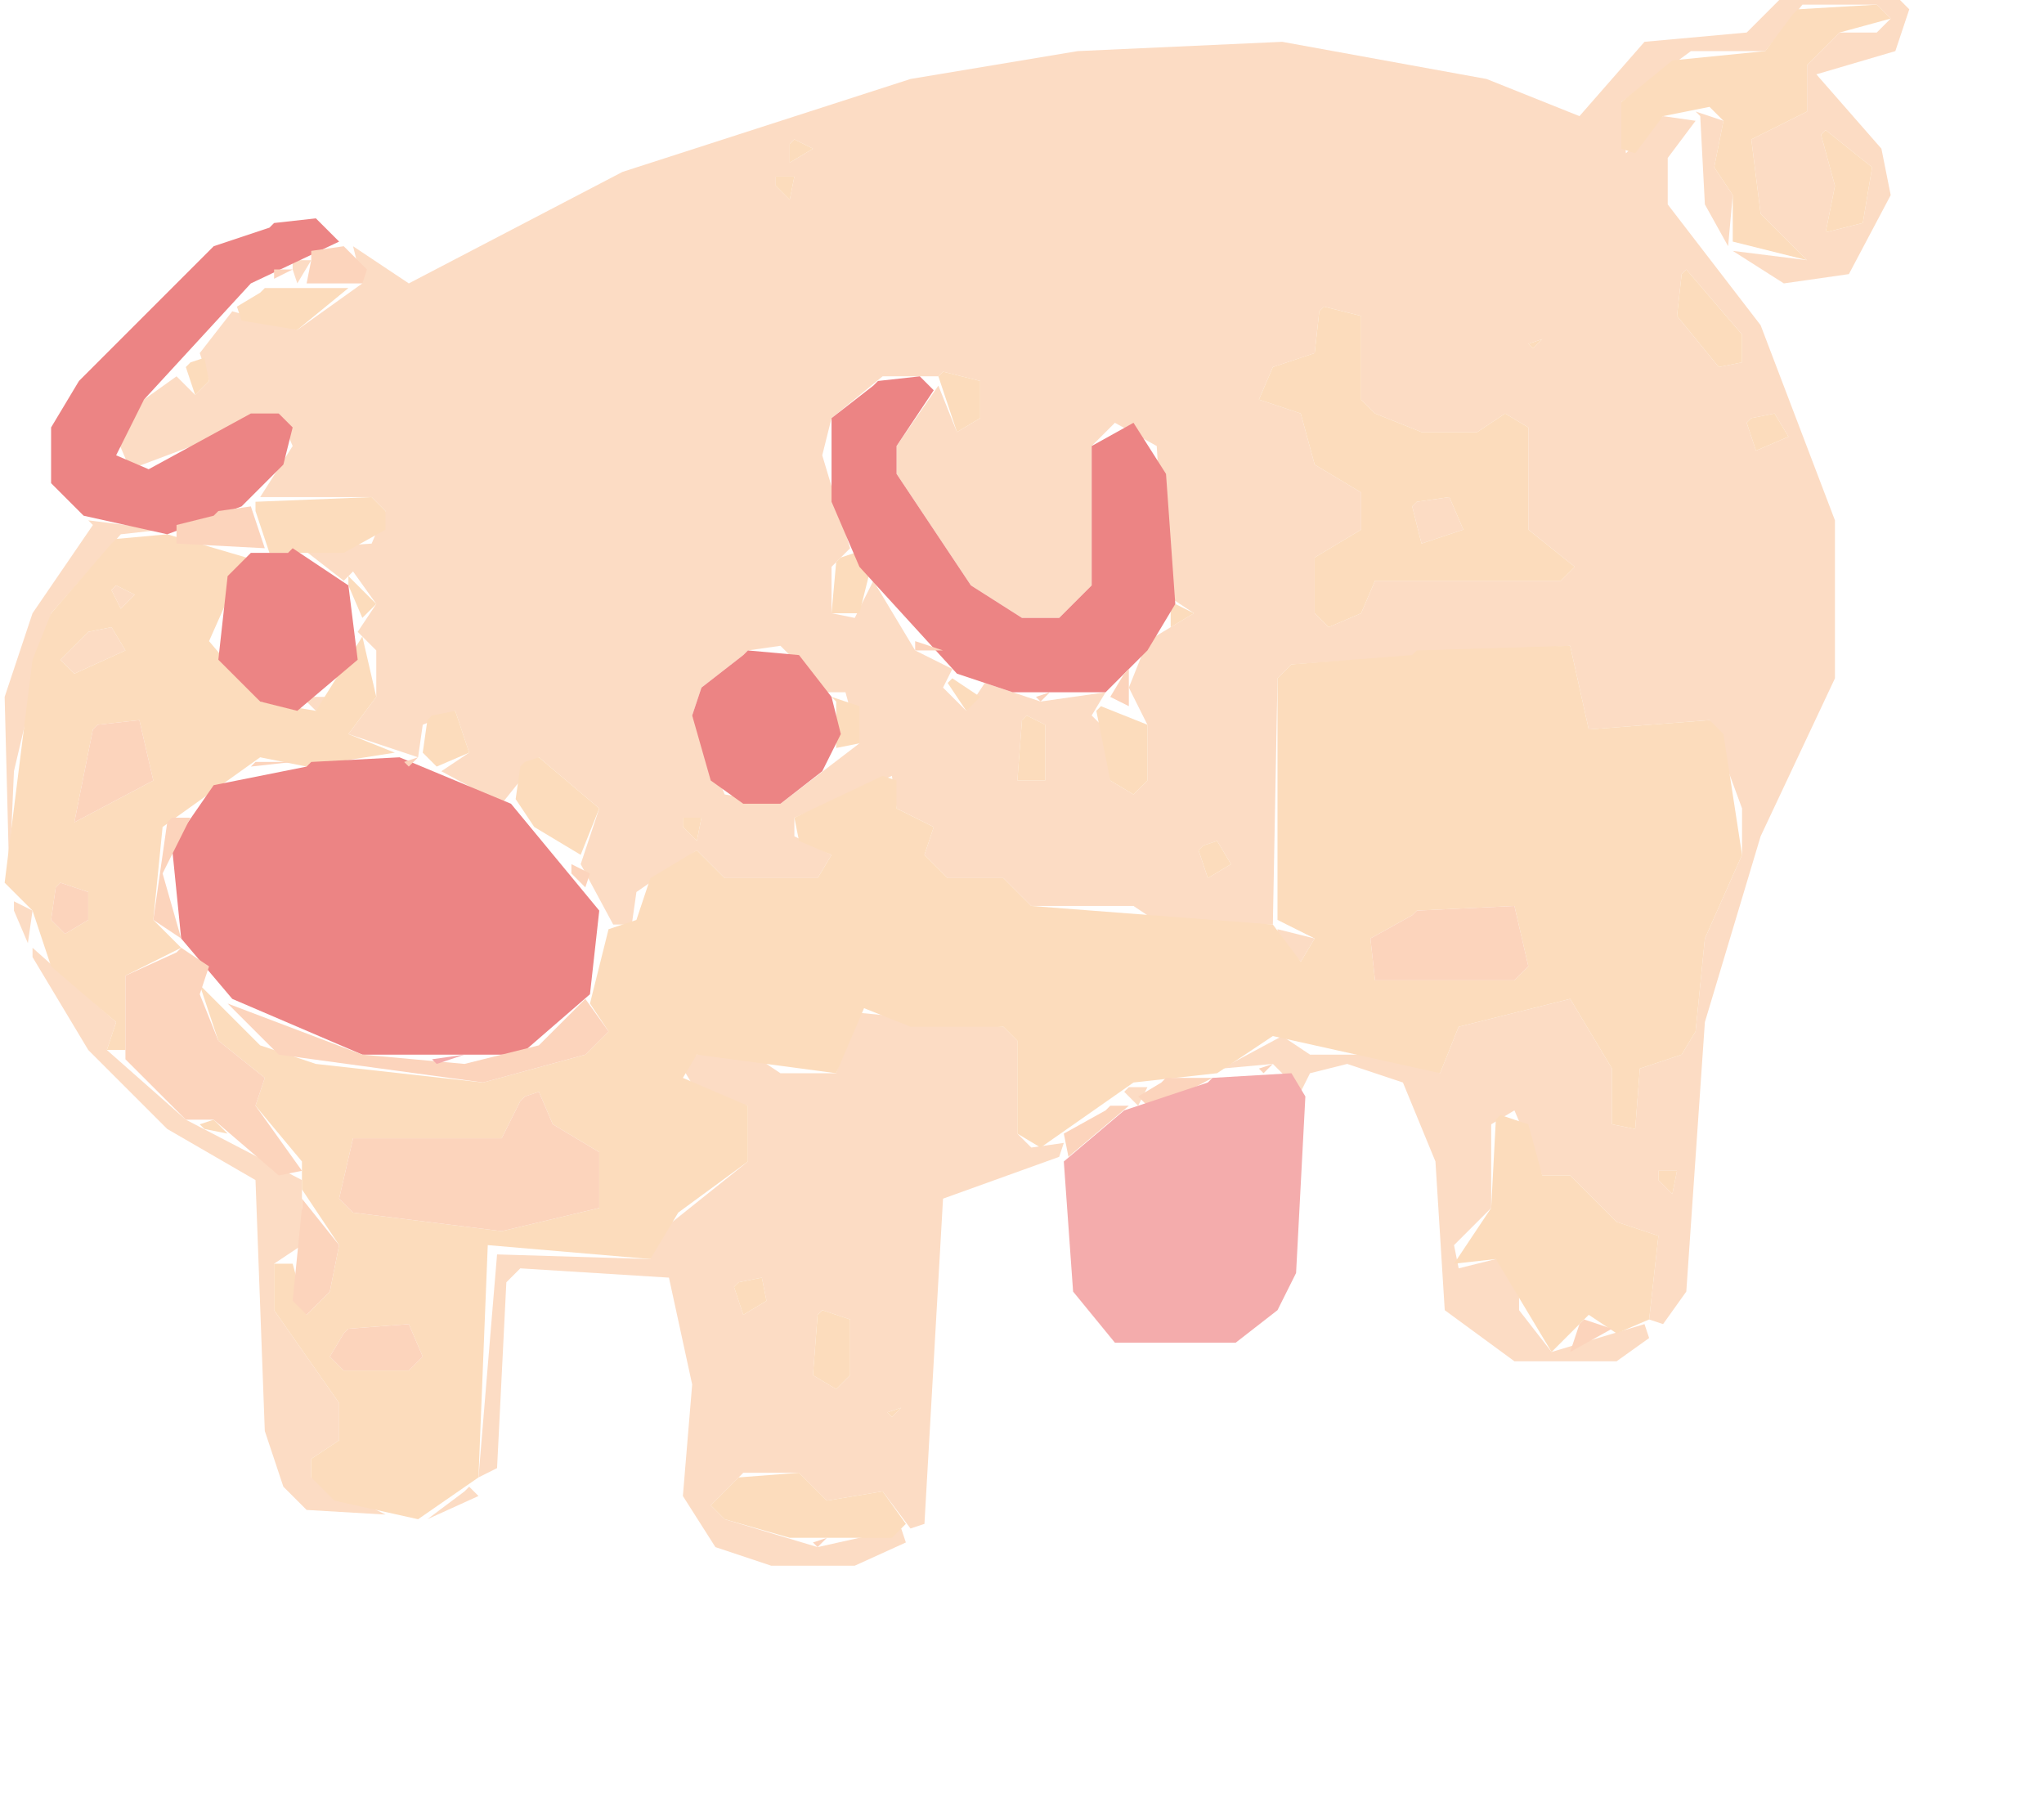
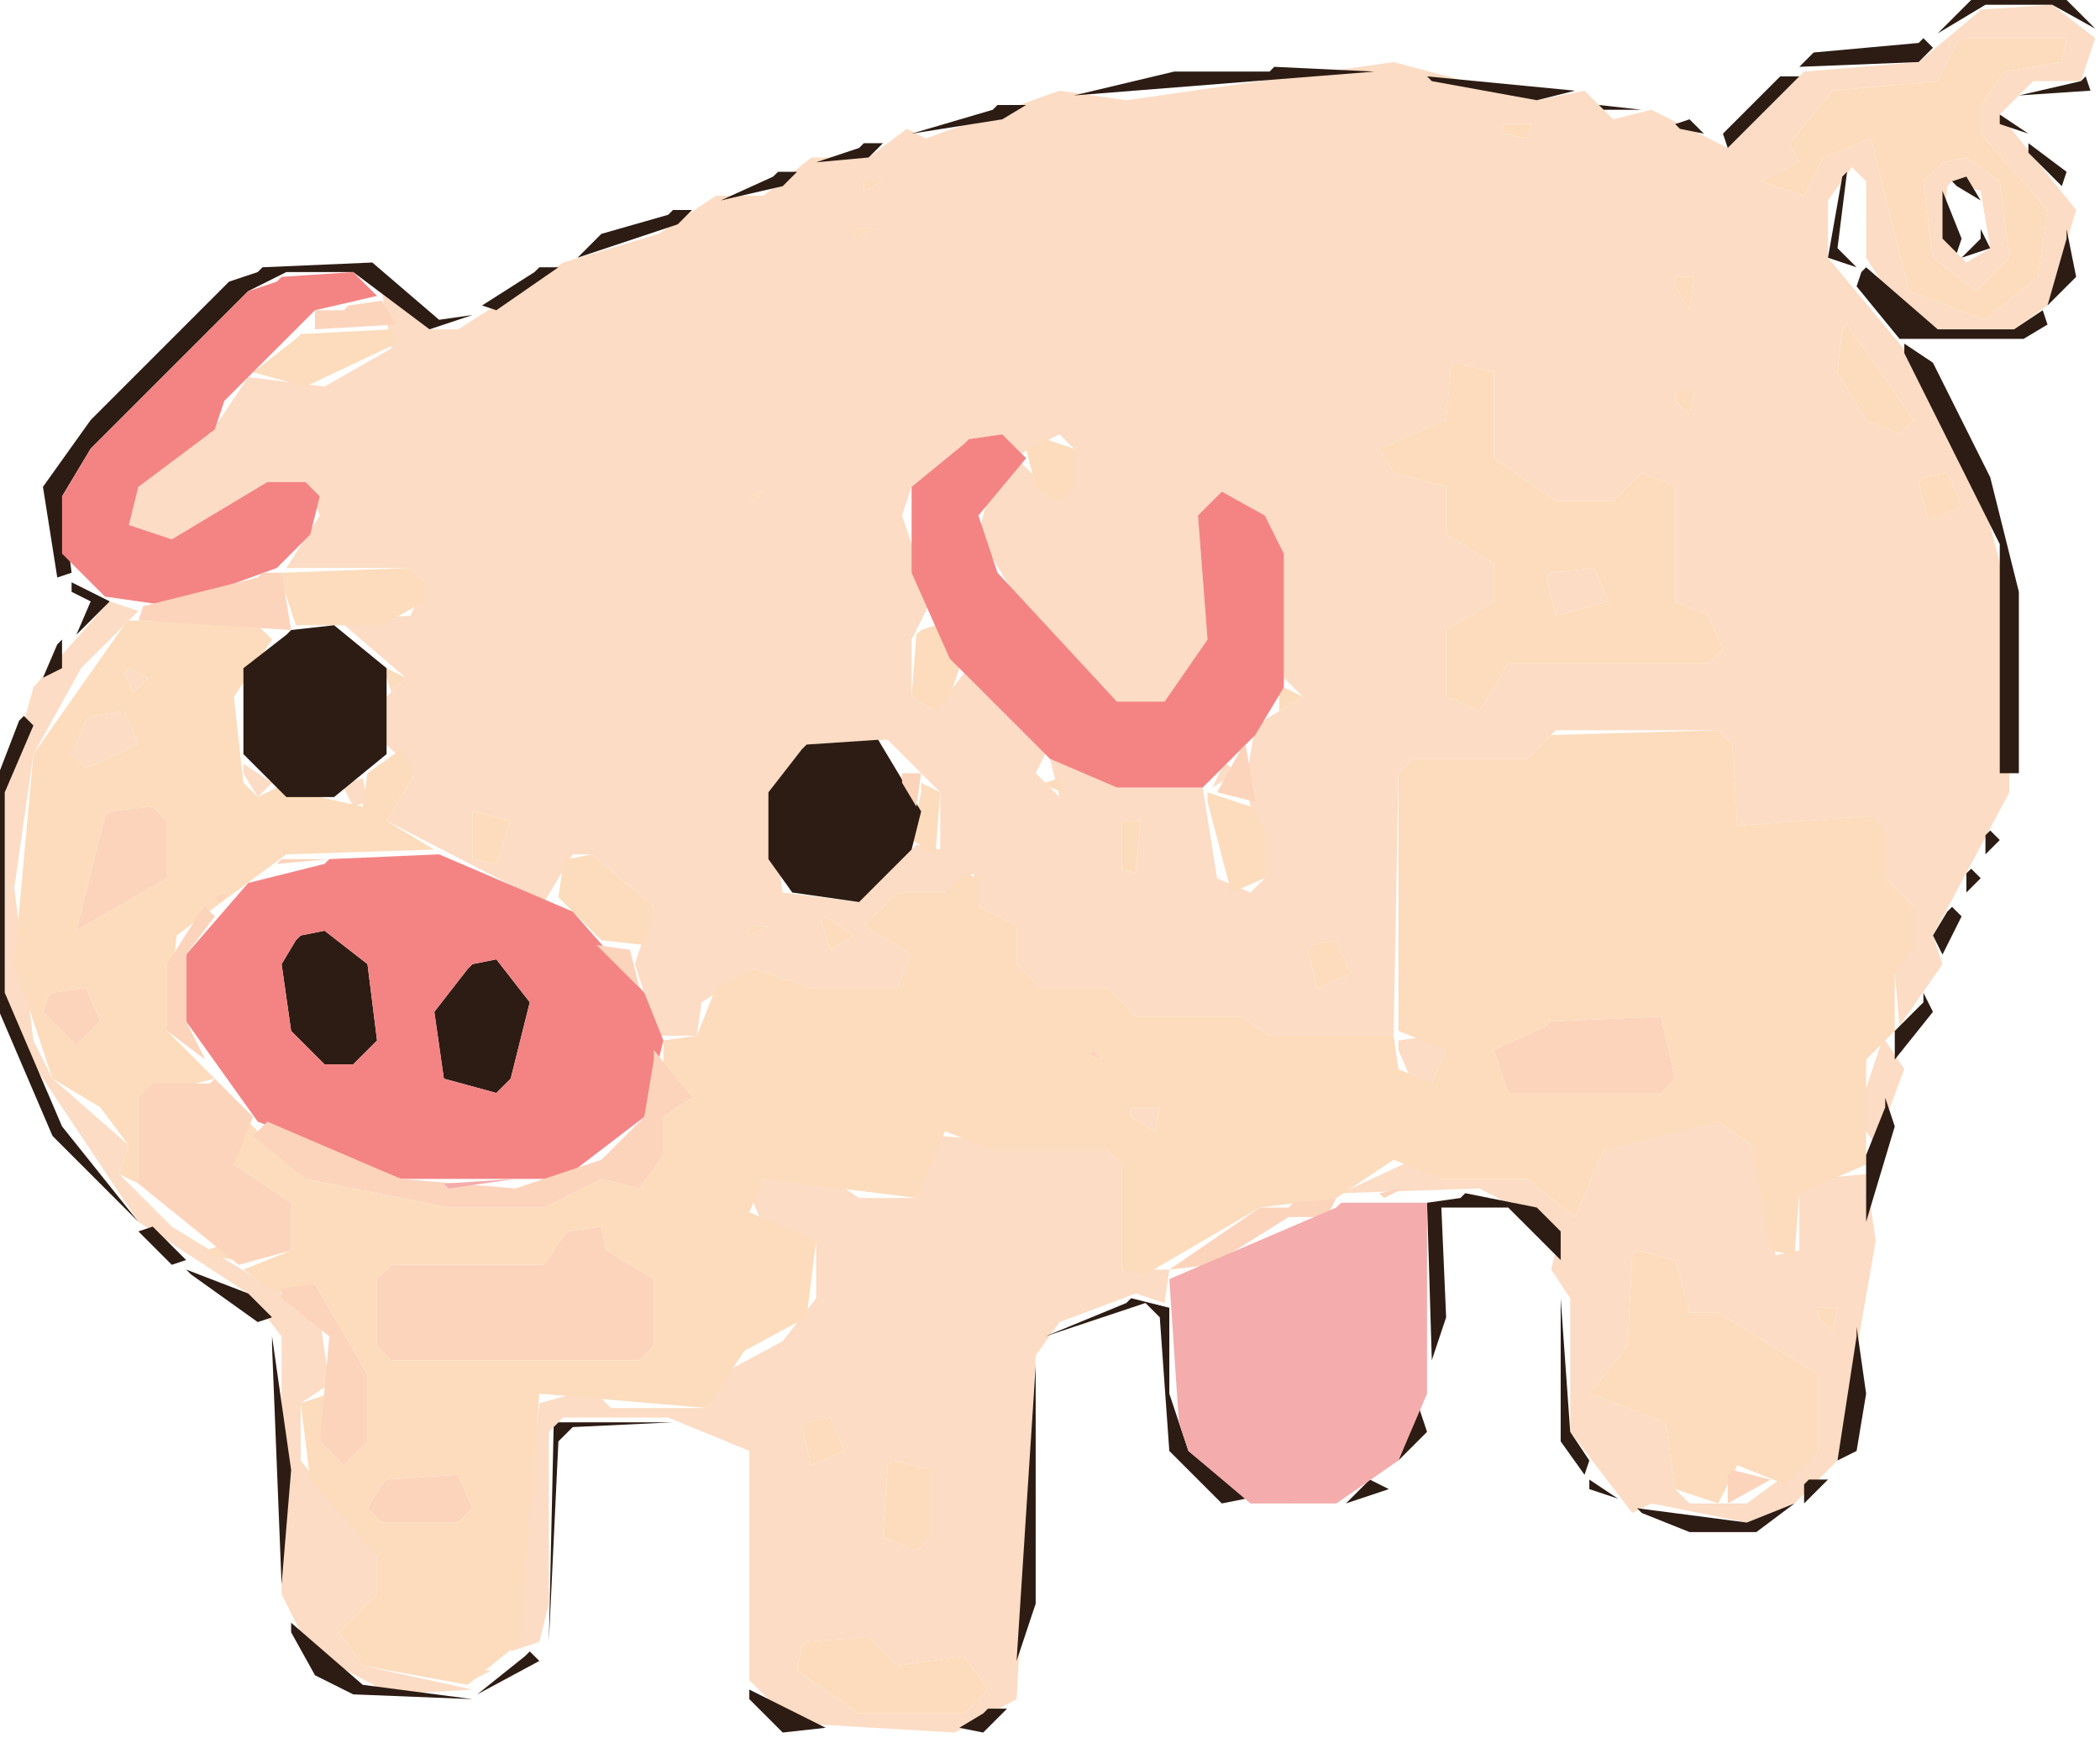
- <svg xmlns="http://www.w3.org/2000/svg" viewBox="0 0 220 195" shape-rendering="geometricPrecision">
-   <path fill="rgb(252,220,196)" fill-rule="evenodd" d="M191.5 0.0L204.0 -0.5L205.5 1.0L204.0 5.5L195.5 8.0L202.5 16.0L203.5 21.0L199.0 29.5L192.0 30.5L186.5 27.0L194.5 28.0L189.5 23.0L188.5 15.0L194.5 12.0L194.5 7.0L198.0 3.5L202.0 3.5L203.5 2.0L202.0 0.5L194.0 0.5L190.0 5.5L182.0 5.5L174.5 11.0L175.0 16.5L179.0 12.5L182.5 13.0L179.5 17.0L179.5 22.0L189.5 35.0L197.5 56.0L197.5 73.0L189.5 90.0L183.5 110.0L181.5 139.0L179.0 142.5L177.5 142.0L178.5 133.0L174.0 131.5L169.0 126.5L166.0 126.5L163.0 119.5L160.5 121.0L160.5 130.0L156.5 134.0L157.0 136.5L161.0 135.5L163.5 138.0L163.5 141.0L167.0 145.5L177.0 142.5L177.5 144.0L174.0 146.5L163.0 146.5L155.5 141.0L154.5 125.0L151.0 116.5L145.0 114.5L141.0 115.5L140.0 117.5L137.0 114.5L131.5 115.0L138.0 111.5L141.0 113.5L151.0 113.5L155.0 115.5L157.0 110.5L169.0 107.5L173.5 115.0L173.5 121.0L176.0 121.5L176.5 115.0L181.0 113.5L182.5 111.0L183.5 101.0L187.5 92.0L187.5 87.0L184.0 77.5L171.0 78.5L169.0 69.5L139.0 71.5L137.5 73.0L137.0 99.5L125.0 99.5L122.0 97.5L111.0 97.5L108.0 94.5L102.0 94.5L99.5 92.0L100.5 89.0L96.5 87.0L96.0 83.5L85.5 88.0L85.5 90.0L89.5 92.0L88.0 94.5L78.0 94.5L75.0 91.5L68.5 96.0L68.0 99.5L66.0 99.5L62.5 93.0L64.5 87.0L58.0 81.5L54.0 86.5L47.5 83.0L50.5 81.0L49.0 76.5L45.5 78.0L45.0 81.5L37.5 79.0L40.5 75.0L40.5 70.0L38.5 68.0L40.5 65.0L38.0 61.5L37.0 62.5L32.5 59.0L40.0 58.5L41.5 55.0L40.0 53.5L28.0 53.5L31.5 48.0L30.0 44.5L14.0 50.5L12.5 47.0L15.5 43.0L19.0 40.5L21.0 42.5L22.5 41.0L21.5 38.0L25.0 33.5L32.0 35.5L39.0 30.5L38.0 26.5L44.0 30.5L67.0 18.5L98.0 8.5L116.0 5.5L138.0 4.5L160.0 8.5L170.0 12.5L177.0 4.5L188.0 3.5L191.0 0.5ZM182.5 12.0L185.5 13.0L184.5 18.0L186.5 21.0L186.0 26.5L183.5 22.0L183.0 12.5ZM196.5 14.0L201.5 18.0L200.5 24.0L196.5 25.0L197.5 20.0L196.0 14.5ZM85.5 15.0L87.5 16.0L85.0 17.5L85.0 15.5ZM83.5 19.0L85.5 19.0L85.0 21.5L83.5 20.0ZM31.5 28.0L33.5 28.0L32.0 30.5L31.5 29.0ZM181.5 29.0L187.5 36.0L187.5 39.0L185.0 39.5L180.5 34.0L181.0 29.5ZM142.5 33.0L146.5 34.0L146.5 43.0L148.0 44.5L153.0 46.5L159.0 46.5L162.0 44.5L164.5 46.0L164.5 57.0L169.5 61.0L168.0 62.5L148.0 62.5L146.5 66.0L143.0 67.5L141.5 66.0L141.5 60.0L146.5 57.0L146.5 53.0L141.5 50.0L140.0 44.5L135.5 43.0L137.0 39.5L141.5 38.0L142.0 33.5ZM164.5 37.0L166.0 36.5L165.0 37.5ZM101.5 40.0L105.5 41.0L105.5 45.0L103.0 46.5L101.0 41.5L96.5 48.0L96.5 51.0L104.5 63.0L110.0 66.5L114.0 66.5L117.5 63.0L117.5 48.0L120.0 45.5L124.5 48.0L125.5 64.0L128.5 66.0L123.5 69.0L121.5 74.0L123.5 78.0L123.5 84.0L122.0 85.5L119.5 84.0L119.5 79.0L117.5 77.0L119.0 74.5L112.0 75.5L106.0 73.5L104.0 76.5L101.5 74.0L102.5 72.0L98.5 70.0L94.0 62.5L92.0 66.5L89.5 66.0L89.5 61.0L91.5 59.0L88.5 49.0L89.5 45.0L95.0 40.5L101.0 40.5ZM188.5 45.0L191.0 44.5L192.5 47.0L189.0 48.5L188.0 45.5ZM152.5 54.0L156.0 53.5L157.5 57.0L153.0 58.5L152.0 54.5ZM9.5 56.0L17.5 57.0L13.0 57.5L5.5 66.0L1.5 83.0L1.0 94.5L0.5 75.0L3.5 66.0L10.0 56.5ZM12.5 63.0L14.5 64.0L13.0 65.5L12.0 63.5ZM9.5 68.0L12.0 67.5L13.5 70.0L8.0 72.5L6.5 71.0L9.0 68.5ZM80.5 70.0L84.0 69.5L89.0 74.5L91.0 74.5L92.5 80.0L84.0 86.5L78.0 85.5L74.5 77.0L75.5 74.0L80.0 70.5ZM33.5 75.0L35.5 75.0L34.0 76.5L33.0 75.5ZM110.5 77.0L112.5 78.0L112.5 84.0L109.5 84.0L110.0 77.5ZM73.5 88.0L75.5 88.0L75.0 90.5L73.5 89.0ZM129.5 91.0L131.0 90.5L132.5 93.0L130.0 94.5L129.0 91.5ZM1.5 97.0L3.5 98.0L3.0 101.5L1.5 98.0ZM137.5 100.0L141.5 101.0L140.0 103.5L137.5 101.0ZM3.5 102.0L12.5 110.0L11.5 113.0L20.0 120.5L32.5 127.0L32.5 134.0L29.5 136.0L29.5 141.0L36.5 151.0L36.5 155.0L33.5 157.0L33.5 159.0L41.5 163.0L33.0 162.5L30.5 160.0L28.5 154.0L27.5 127.0L18.0 121.5L9.5 113.0L3.5 103.0ZM92.5 109.0L108.0 110.5L109.5 112.0L109.5 122.0L111.0 123.5L114.5 123.0L114.0 124.5L101.5 129.0L99.5 164.0L98.0 164.5L95.0 160.5L89.0 161.5L86.0 158.5L80.0 158.5L76.5 162.0L78.0 163.5L88.0 166.5L97.0 164.5L97.5 166.0L92.0 168.5L83.0 168.5L77.0 166.5L73.5 161.0L74.5 149.0L72.0 137.5L56.0 136.5L54.5 138.0L53.5 158.0L51.5 159.0L53.5 135.0L70.0 135.5L70.5 133.0L80.5 125.0L80.5 119.0L75.0 117.5L73.5 115.0L75.0 113.5L81.0 113.5L84.0 115.5L90.0 115.5L92.0 109.5ZM121.5 117.0L123.5 117.0L122.5 119.0L121.0 117.5ZM178.5 126.0L180.5 126.0L180.0 128.5L178.5 127.0ZM79.5 138.0L82.0 137.5L82.5 140.0L80.0 141.5L79.0 138.5ZM88.5 141.0L91.5 142.0L91.5 148.0L90.0 149.5L87.5 148.0L88.0 141.5ZM95.5 152.0L97.0 151.5L96.0 152.5ZM50.5 160.0L51.5 161.0L46.0 163.5L50.0 160.5Z" />
-   <path fill="rgb(252,220,188)" fill-rule="evenodd" d="M193.5 1.0L202.0 0.5L203.5 2.0L198.0 3.5L194.5 7.0L194.5 12.0L188.5 15.0L189.5 23.0L194.5 28.0L186.5 26.0L186.5 21.0L184.5 18.0L185.5 13.0L184.0 11.5L179.0 12.5L176.0 16.5L174.5 16.0L174.5 11.0L180.0 6.5L190.0 5.5L193.0 1.5ZM196.5 14.0L201.5 18.0L200.5 24.0L196.5 25.0L197.5 20.0L196.0 14.5ZM85.5 15.0L87.5 16.0L85.0 17.5L85.0 15.5ZM83.5 19.0L85.5 19.0L85.0 21.5L83.5 20.0ZM181.5 29.0L187.5 36.0L187.5 39.0L185.0 39.5L180.5 34.0L181.0 29.5ZM28.5 31.0L37.5 31.0L32.0 35.5L26.0 34.5L25.5 33.0L28.0 31.5ZM142.5 33.0L146.5 34.0L146.5 43.0L148.0 44.5L153.0 46.5L159.0 46.5L162.0 44.5L164.5 46.0L164.5 57.0L169.5 61.0L168.0 62.5L148.0 62.5L146.5 66.0L143.0 67.5L141.5 66.0L141.5 60.0L146.5 57.0L146.5 53.0L141.5 50.0L140.0 44.5L135.5 43.0L137.0 39.5L141.5 38.0L142.0 33.5ZM164.5 37.0L166.0 36.5L165.0 37.5ZM20.5 39.0L22.0 38.5L22.5 41.0L21.0 42.5L20.0 39.5ZM101.5 40.0L105.5 41.0L105.5 45.0L103.0 46.5L101.0 40.5ZM188.5 45.0L191.0 44.5L192.5 47.0L189.0 48.5L188.0 45.5ZM27.5 54.0L40.0 53.5L41.5 55.0L41.5 57.0L37.0 59.5L29.0 59.5L27.5 55.0ZM152.5 54.0L156.0 53.5L157.5 57.0L153.0 58.5L152.0 54.5ZM12.5 58.0L18.0 57.5L26.5 60.0L22.5 69.0L28.0 75.5L34.0 76.5L39.0 68.5L40.5 75.0L37.5 79.0L42.5 81.0L33.0 82.5L28.0 81.5L17.5 89.0L16.5 99.0L19.5 102.0L13.5 105.0L13.5 113.0L11.5 113.0L12.5 110.0L5.5 104.0L3.5 98.0L0.5 95.0L3.5 71.0L5.5 66.0L12.0 58.5ZM90.5 60.0L92.0 59.5L93.5 62.0L92.5 66.0L89.5 66.0L90.0 60.5ZM37.5 62.0L40.5 65.0L39.0 66.5L37.5 63.0ZM12.5 63.0L14.5 64.0L13.0 65.5L12.0 63.5ZM126.5 65.0L128.5 66.0L126.0 67.5L126.0 65.5ZM9.5 68.0L12.0 67.5L13.5 70.0L8.0 72.5L6.5 71.0L9.0 68.5ZM152.5 70.0L169.0 69.5L171.0 78.5L184.0 77.5L185.5 79.0L187.5 92.0L183.5 101.0L182.5 111.0L181.0 113.5L176.5 115.0L176.0 121.5L173.5 121.0L173.5 115.0L169.0 107.5L157.0 110.5L155.0 115.5L137.0 111.5L131.0 115.5L122.0 116.5L112.0 123.5L109.5 122.0L109.5 112.0L108.0 110.5L98.0 110.5L93.0 108.5L90.0 115.5L75.0 113.5L73.5 116.0L80.5 119.0L80.5 125.0L73.0 130.5L70.0 135.5L52.5 134.0L51.5 159.0L45.0 163.5L36.0 161.5L33.5 159.0L33.5 157.0L36.5 155.0L36.5 151.0L29.5 141.0L29.5 136.0L31.5 136.0L33.0 141.5L35.5 139.0L36.5 134.0L32.5 128.0L32.5 125.0L27.5 119.0L28.5 116.0L23.5 112.0L21.5 106.0L28.0 112.5L34.0 114.5L52.0 116.5L63.0 113.5L65.5 111.0L63.5 108.0L65.5 100.0L68.5 99.0L70.0 94.5L75.0 91.5L78.0 94.5L88.0 94.5L89.5 92.0L86.0 90.5L85.5 88.0L95.0 83.5L96.5 84.0L96.5 87.0L100.5 89.0L99.5 92.0L102.0 94.5L108.0 94.5L111.0 97.5L137.0 99.5L140.0 103.5L141.5 101.0L137.5 99.0L137.5 73.0L139.0 71.5L152.0 70.5ZM102.5 73.0L105.5 75.0L104.0 76.5L102.0 73.5ZM89.5 75.0L92.5 76.0L92.5 80.0L90.0 80.5L90.0 75.5ZM118.5 76.0L123.5 78.0L123.5 84.0L122.0 85.5L119.5 84.0L118.0 76.5ZM46.5 77.0L49.0 76.5L50.5 81.0L47.0 82.5L45.5 81.0L46.0 77.5ZM110.5 77.0L112.5 78.0L112.5 84.0L109.5 84.0L110.0 77.5ZM10.5 78.0L15.0 77.5L16.5 84.0L8.0 88.5L10.0 78.5ZM56.5 82.0L58.0 81.5L64.5 87.0L62.5 92.0L57.5 89.0L55.5 86.0L56.0 82.5ZM73.5 88.0L75.5 88.0L75.0 90.5L73.5 89.0ZM129.5 91.0L131.0 90.5L132.5 93.0L130.0 94.5L129.0 91.5ZM6.5 95.0L9.5 96.0L9.5 99.0L7.0 100.5L5.5 99.0L6.0 95.5ZM152.5 98.0L163.0 97.5L164.5 104.0L163.0 105.5L148.0 105.5L147.5 101.0L152.0 98.5ZM56.5 118.0L58.0 117.5L59.5 121.0L64.5 124.0L64.5 130.0L54.0 132.5L38.0 130.5L36.5 129.0L38.0 122.5L54.0 122.5L56.0 118.5ZM161.5 120.0L164.5 121.0L166.0 126.5L169.0 126.5L174.0 131.5L178.5 133.0L177.5 142.0L174.0 143.5L171.0 141.5L167.0 145.5L161.0 135.5L156.5 136.0L160.5 130.0L161.0 120.5ZM21.5 121.0L23.0 120.5L24.5 122.0L22.0 121.5ZM178.5 126.0L180.5 126.0L180.0 128.5L178.5 127.0ZM79.5 138.0L82.0 137.5L82.5 140.0L80.0 141.5L79.0 138.5ZM88.5 141.0L91.5 142.0L91.5 148.0L90.0 149.5L87.5 148.0L88.0 141.5ZM37.5 143.0L44.0 142.5L45.5 146.0L44.0 147.5L37.0 147.5L35.5 146.0L37.0 143.5ZM95.5 152.0L97.0 151.5L96.0 152.5ZM79.5 159.0L86.0 158.5L89.0 161.5L95.0 160.5L97.5 164.0L96.0 165.5L85.0 165.5L78.0 163.5L76.5 162.0L79.0 159.5Z" />
-   <path fill="rgb(236,132,132)" fill-rule="evenodd" d="M29.5 24.0L34.0 23.5L36.5 26.0L27.0 30.5L15.5 43.0L12.5 49.0L16.0 50.5L27.0 44.5L30.0 44.5L31.5 46.0L30.5 50.0L26.0 54.5L18.0 57.5L9.0 55.5L5.5 52.0L5.5 46.0L8.5 41.0L23.0 26.5L29.0 24.5ZM94.5 41.0L99.0 40.5L100.5 42.0L96.5 48.0L96.5 51.0L104.5 63.0L110.0 66.5L114.0 66.5L117.5 63.0L117.5 48.0L122.0 45.5L125.5 51.0L126.5 65.0L123.5 70.0L119.0 74.5L109.0 74.5L103.0 72.5L92.5 61.0L89.5 54.0L89.5 45.0L94.0 41.5ZM31.5 59.0L37.5 63.0L38.5 71.0L32.0 76.5L28.0 75.5L23.5 71.0L24.5 62.0L27.0 59.5L31.0 59.5ZM80.5 70.0L86.0 70.5L89.5 75.0L90.5 79.0L88.5 83.0L84.0 86.5L80.0 86.5L76.5 84.0L74.5 77.0L75.5 74.0L80.0 70.5ZM33.5 82.0L43.0 81.5L55.0 86.5L64.5 98.0L63.5 107.0L56.0 113.5L39.0 113.5L25.0 107.5L19.5 101.0L18.5 91.0L23.0 84.5L33.0 82.5Z" />
-   <path fill="rgb(252,212,188)" fill-rule="evenodd" d="M33.5 27.0L37.0 26.5L39.5 29.0L39.0 30.5L33.0 30.5L33.5 28.0ZM29.5 29.0L31.5 29.0L29.5 30.0ZM23.5 55.0L27.0 54.5L28.5 59.0L19.0 58.5L19.0 56.5L23.0 55.5ZM98.5 69.0L101.5 70.0L98.5 70.0ZM121.5 72.0L121.5 76.0L119.5 75.0L121.0 72.5ZM111.5 75.0L113.0 74.5L112.0 75.5ZM10.5 78.0L15.0 77.5L16.5 84.0L8.0 88.5L10.0 78.5ZM27.5 82.0L31.5 82.0L27.0 82.5ZM43.5 82.0L45.0 81.5L44.0 82.5ZM18.5 88.0L20.5 88.0L17.5 94.0L19.5 101.0L16.5 99.0L18.0 88.5ZM61.5 93.0L63.5 94.0L63.0 95.5L61.5 94.0ZM6.5 95.0L9.5 96.0L9.5 99.0L7.0 100.5L5.5 99.0L6.0 95.5ZM152.5 98.0L163.0 97.5L164.5 104.0L163.0 105.5L148.0 105.5L147.5 101.0L152.0 98.5ZM19.5 102.0L22.5 104.0L21.5 107.0L23.5 112.0L28.5 116.0L27.5 119.0L32.5 126.0L30.0 126.5L23.0 120.5L20.0 120.5L13.5 114.0L13.5 105.0L19.0 102.5ZM24.5 108.0L39.0 113.5L50.0 114.5L58.0 112.5L63.0 107.5L65.5 111.0L63.0 113.5L52.0 116.5L30.0 113.5L25.0 108.5ZM135.5 115.0L137.0 114.5L136.0 115.5ZM125.5 116.0L130.5 116.0L124.0 119.5L122.5 118.0L125.0 116.5ZM56.5 118.0L58.0 117.5L59.5 121.0L64.5 124.0L64.5 130.0L54.0 132.5L38.0 130.5L36.5 129.0L38.0 122.5L54.0 122.5L56.0 118.5ZM119.5 119.0L121.5 119.0L115.0 124.5L114.5 122.0L119.0 119.5ZM32.5 129.0L36.5 134.0L35.5 139.0L33.0 141.5L31.5 140.0L32.5 130.0ZM170.5 142.0L173.5 143.0L169.0 145.5L170.0 142.5ZM37.5 143.0L44.0 142.5L45.5 146.0L44.0 147.5L37.0 147.5L35.5 146.0L37.0 143.5ZM87.5 166.0L89.0 165.5L88.0 166.5Z" />
-   <path fill="rgb(244,172,172)" fill-rule="evenodd" d="M46.5 114.0L50.0 113.5L47.0 114.5ZM130.5 116.0L139.0 115.5L140.5 118.0L139.5 137.0L137.5 141.0L133.0 144.5L120.0 144.5L115.5 139.0L114.5 125.0L121.0 119.5L130.0 116.5Z" />
+ <svg xmlns="http://www.w3.org/2000/svg" viewBox="0 0 220 182" shape-rendering="geometricPrecision">
+   <path fill="rgb(252,220,196)" fill-rule="evenodd" d="M207.5 1.0L215.0 0.5L219.5 4.0L218.0 8.5L213.0 8.5L209.5 12.0L217.5 22.0L214.5 32.0L211.0 34.5L203.0 34.5L199.0 32.5L195.5 27.0L195.5 19.0L194.0 17.5L191.5 21.0L191.5 27.0L201.5 39.0L207.5 51.0L210.5 63.0L210.5 83.0L202.5 98.0L203.5 101.0L199.0 107.5L198.5 102.0L200.5 95.0L197.5 92.0L196.0 85.5L182.0 86.5L181.5 78.0L180.0 76.5L163.0 76.5L160.0 79.5L148.0 79.5L146.5 81.0L146.0 108.5L133.0 108.5L130.0 106.5L119.0 106.5L116.0 103.5L109.0 103.5L106.5 101.0L106.5 97.0L102.5 95.0L102.0 91.5L99.0 93.5L94.0 93.5L90.5 97.0L95.5 100.0L94.0 103.5L85.0 103.5L79.0 101.5L73.5 105.0L73.0 108.5L69.0 108.5L66.5 101.0L68.5 95.0L62.0 89.5L60.0 89.5L57.0 94.5L40.5 86.0L43.5 81.0L40.5 78.0L40.5 73.0L42.5 71.0L35.5 65.0L43.0 64.5L44.5 61.0L43.0 59.5L30.0 59.5L33.5 54.0L32.0 50.5L28.0 50.5L18.0 56.5L13.5 55.0L14.5 51.0L20.0 45.5L22.0 45.5L26.0 39.5L34.0 40.5L41.0 36.5L40.0 30.5L45.0 34.5L48.0 34.5L59.0 27.5L69.0 24.5L75.0 20.5L80.0 20.5L85.0 16.5L91.0 16.5L95.0 13.5L97.0 14.5L111.0 9.5L118.0 10.5L146.0 6.5L161.0 10.5L166.0 9.5L169.0 12.5L173.0 11.5L181.0 15.5L189.0 7.5L201.0 6.5L207.0 1.5ZM205.5 4.0L216.5 4.0L216.0 6.5L210.0 7.5L207.5 11.0L207.5 14.0L214.5 22.0L213.5 29.0L208.0 33.5L200.0 30.5L196.0 14.5L191.0 16.5L189.0 20.5L184.5 19.0L188.5 17.0L187.5 15.0L192.0 9.5L203.0 8.5L205.0 4.5ZM157.5 13.0L160.5 13.0L160.0 14.5L157.5 14.0ZM203.5 17.0L206.0 16.5L209.5 19.0L210.5 27.0L207.0 30.5L202.5 27.0L201.5 19.0L203.0 17.5ZM90.5 19.0L92.5 19.0L90.5 20.0ZM204.5 19.0L207.5 20.0L208.5 26.0L206.0 27.5L203.5 25.0L204.0 19.5ZM89.5 24.0L91.5 24.0L89.5 25.0ZM175.5 29.0L177.5 29.0L177.0 32.5L175.5 30.0ZM193.5 34.0L200.5 44.0L199.0 45.5L195.5 44.0L192.5 39.0L193.0 34.5ZM152.5 38.0L156.5 39.0L156.5 48.0L163.0 52.5L169.0 52.5L172.0 49.5L175.5 51.0L175.5 63.0L179.0 64.5L180.5 68.0L179.0 69.5L158.0 69.5L155.0 74.5L151.5 73.0L151.5 66.0L156.5 63.0L156.5 59.0L151.5 56.0L151.5 51.0L146.0 49.5L144.5 47.0L151.5 44.0L152.0 38.5ZM175.5 41.0L177.5 41.0L177.0 43.5L175.5 42.0ZM101.5 46.0L105.0 45.5L107.0 47.5L111.0 45.5L112.5 47.0L111.0 52.5L107.0 48.5L103.5 52.0L102.5 56.0L108.5 66.0L117.0 73.5L122.0 73.5L126.5 67.0L125.5 54.0L128.0 51.5L132.5 54.0L134.5 58.0L134.5 71.0L136.5 73.0L131.5 76.0L130.5 82.0L132.5 92.0L131.0 93.5L127.5 92.0L126.0 82.5L117.0 82.5L110.0 79.5L111.0 83.5L108.5 81.0L109.5 79.0L101.0 70.5L98.0 74.5L95.5 73.0L95.5 67.0L97.5 63.0L94.5 54.0L95.5 51.0L101.0 46.5ZM201.5 50.0L204.0 49.5L205.5 53.0L202.0 54.5L201.0 50.5ZM78.5 52.0L80.0 51.5L79.0 52.5ZM162.5 60.0L167.0 59.5L168.5 63.0L163.0 64.5L162.0 60.5ZM11.5 63.0L14.5 64.0L8.5 70.0L3.5 79.0L1.5 93.0L3.5 109.0L5.5 113.0L13.5 120.0L12.5 123.0L18.0 128.5L33.5 138.0L34.5 145.0L31.5 147.0L31.5 153.0L39.5 163.0L39.5 167.0L35.5 171.0L38.0 174.5L49.5 177.0L41.0 177.5L32.5 173.0L29.5 167.0L29.5 140.0L26.0 135.5L14.5 128.0L2.5 110.0L0.5 104.0L0.5 83.0L3.5 72.0L11.0 63.5ZM13.5 70.0L15.5 71.0L14.0 72.5L13.0 70.5ZM9.5 75.0L13.0 74.5L14.5 78.0L9.0 80.5L7.5 79.0L9.0 75.5ZM84.5 78.0L93.0 77.5L98.5 83.0L98.5 89.0L96.0 88.5L90.0 94.5L82.0 93.5L80.5 83.0L84.0 78.5ZM25.5 80.0L28.5 82.0L27.0 83.5L25.5 81.0ZM128.5 80.0L129.5 81.0L127.0 82.5L128.0 80.5ZM36.5 82.0L38.0 81.5L38.5 84.0L37.0 84.5L36.0 82.5ZM49.5 85.0L53.5 86.0L52.0 90.5L49.5 90.0L49.5 86.0ZM117.5 86.0L119.5 86.0L119.0 91.5L117.5 91.0L117.5 87.0ZM86.5 96.0L89.5 98.0L87.0 99.5L86.0 96.5ZM78.5 97.0L80.5 97.0L78.5 98.0ZM137.5 99.0L140.0 98.5L141.5 102.0L138.0 103.5L137.0 99.5ZM146.5 109.0L150.0 108.5L151.5 110.0L150.0 113.5L148.0 113.5L146.5 110.0ZM197.5 109.0L199.5 112.0L196.5 120.0L194.5 117.0L197.0 109.5ZM118.5 116.0L121.5 116.0L121.0 118.5L118.5 117.0ZM175.5 118.0L180.0 117.5L183.5 120.0L186.0 131.5L188.5 131.0L188.5 125.0L190.0 123.5L195.5 123.0L196.5 130.0L192.5 153.0L188.0 157.5L183.0 159.5L173.0 157.5L171.0 158.5L164.5 150.0L164.5 136.0L162.5 133.0L163.5 129.0L155.0 124.5L140.5 125.0L148.0 121.5L151.0 123.5L160.0 123.5L165.0 127.5L168.0 120.5L175.0 118.5ZM98.5 119.0L116.0 120.5L117.5 122.0L117.5 133.0L122.5 133.0L122.0 136.5L119.0 135.5L111.0 138.5L108.5 142.0L106.5 178.0L100.0 181.5L83.0 180.5L78.5 176.0L78.5 152.0L70.0 148.5L59.0 148.5L57.5 150.0L57.5 168.0L56.5 172.0L53.5 173.0L56.5 147.0L62.0 145.5L64.0 147.5L74.0 147.5L75.5 144.0L82.0 140.5L85.5 136.0L85.5 130.0L80.0 128.5L78.5 125.0L80.0 123.5L87.0 123.5L90.0 125.5L96.0 125.5L98.0 119.5ZM171.5 131.0L175.5 132.0L177.0 137.5L180.0 137.5L190.5 144.0L190.5 152.0L183.0 157.5L177.0 157.5L175.5 156.0L174.5 149.0L166.5 146.0L170.5 141.0L171.0 131.5ZM190.5 137.0L192.5 137.0L192.0 139.5L190.5 138.0ZM84.5 149.0L87.0 148.5L88.5 152.0L85.0 153.5L84.0 149.5ZM93.5 153.0L97.5 154.0L97.5 161.0L96.0 162.5L92.5 161.0L93.0 153.5ZM134.5 157.0L137.0 156.5L135.0 157.5ZM84.5 172.0L91.0 171.5L94.0 174.5L101.0 173.5L103.5 177.0L101.0 179.5L90.0 179.5L83.5 175.0L84.0 172.5ZM49.5 175.0L51.5 175.0L49.5 176.0Z" />
+   <path fill="rgb(252,220,188)" fill-rule="evenodd" d="M205.5 4.0L216.5 4.0L216.0 6.5L210.0 7.5L207.5 11.0L207.5 14.0L214.5 22.0L213.5 29.0L208.0 33.5L200.0 30.5L196.0 14.5L191.0 16.5L189.0 20.5L184.5 19.0L188.5 17.0L187.5 15.0L192.0 9.5L203.0 8.5L205.0 4.5ZM157.5 13.0L160.5 13.0L160.0 14.5L157.5 14.0ZM203.5 17.0L206.0 16.5L209.5 19.0L210.5 27.0L207.0 30.5L202.5 27.0L201.5 19.0L203.0 17.5ZM90.5 19.0L92.5 19.0L90.5 20.0ZM89.5 24.0L91.5 24.0L89.5 25.0ZM175.5 29.0L177.5 29.0L177.0 32.5L175.5 30.0ZM193.5 34.0L200.5 44.0L199.0 45.5L195.5 44.0L192.5 39.0L193.0 34.5ZM31.5 35.0L41.0 34.5L41.5 36.0L32.0 40.5L26.5 39.0L31.0 35.5ZM152.5 38.0L156.5 39.0L156.5 48.0L163.0 52.5L169.0 52.5L172.0 49.5L175.5 51.0L175.5 63.0L179.0 64.5L180.5 68.0L179.0 69.5L158.0 69.5L155.0 74.5L151.5 73.0L151.5 66.0L156.5 63.0L156.5 59.0L151.5 56.0L151.5 51.0L146.0 49.5L144.5 47.0L151.5 44.0L152.0 38.5ZM175.5 41.0L177.5 41.0L177.0 43.5L175.5 42.0ZM109.5 46.0L112.5 47.0L112.5 51.0L111.0 52.5L108.5 51.0L107.5 47.0L109.0 46.5ZM201.5 50.0L204.0 49.5L205.5 53.0L202.0 54.5L201.0 50.5ZM78.5 52.0L80.0 51.5L79.0 52.5ZM29.5 60.0L43.0 59.5L44.5 61.0L44.5 63.0L40.0 65.5L31.0 65.5L29.5 61.0ZM162.5 60.0L167.0 59.5L168.5 63.0L163.0 64.5L162.0 60.5ZM13.5 65.0L27.0 65.5L28.5 67.0L24.5 73.0L25.5 82.0L27.0 83.5L29.0 82.5L38.0 84.5L38.5 81.0L42.0 78.5L43.5 81.0L40.5 86.0L45.5 89.0L30.0 89.5L18.5 98.0L17.5 108.0L22.5 113.0L14.5 115.0L14.5 124.0L12.5 123.0L13.5 120.0L10.5 116.0L5.5 113.0L1.5 101.0L3.5 79.0L13.0 65.5ZM96.5 66.0L98.0 65.5L100.5 70.0L99.5 73.0L98.0 74.5L95.5 73.0L96.0 66.5ZM13.5 70.0L15.5 71.0L14.0 72.5L13.0 70.5ZM40.5 70.0L42.5 71.0L41.0 72.5L40.5 71.0ZM134.5 72.0L136.5 73.0L134.0 74.5L134.0 72.5ZM9.5 75.0L13.0 74.5L14.5 78.0L9.0 80.5L7.5 79.0L9.0 75.5ZM162.5 77.0L180.0 76.5L181.5 78.0L182.0 86.5L196.0 85.5L197.5 87.0L197.5 92.0L200.5 95.0L200.5 99.0L198.5 102.0L198.5 108.0L195.5 111.0L195.5 122.0L188.5 125.0L188.0 131.5L185.5 131.0L183.5 120.0L180.0 117.5L168.0 120.5L165.0 127.5L160.0 123.5L151.0 123.5L146.0 121.5L140.0 125.5L132.0 126.5L120.0 133.5L117.5 133.0L117.5 122.0L116.0 120.5L104.0 120.5L99.0 118.5L96.0 125.5L80.0 123.5L78.5 127.0L85.5 130.0L84.5 138.0L78.0 141.5L74.0 147.5L56.5 146.0L54.5 172.0L49.0 176.5L38.0 174.5L35.5 171.0L39.5 167.0L39.5 163.0L32.5 155.0L31.5 147.0L34.5 146.0L33.5 151.0L36.0 153.5L38.5 151.0L38.5 144.0L33.0 134.5L29.0 135.5L25.5 133.0L30.5 131.0L30.5 126.0L24.5 122.0L24.5 119.0L26.0 117.5L32.0 123.5L47.0 126.5L57.0 126.5L63.0 123.5L67.0 124.5L69.5 121.0L69.5 117.0L72.5 115.0L69.5 112.0L69.5 109.0L73.0 108.5L75.0 103.5L79.0 101.5L85.0 103.5L94.0 103.5L95.5 100.0L90.5 97.0L94.0 93.5L99.0 93.5L101.0 91.5L102.5 92.0L102.5 95.0L106.5 97.0L106.5 101.0L109.0 103.5L116.0 103.5L119.0 106.5L130.0 106.5L133.0 108.5L146.0 108.5L146.5 112.0L150.0 113.5L151.5 110.0L146.5 108.0L146.5 81.0L148.0 79.5L160.0 79.5L162.0 77.5ZM96.5 82.0L98.5 83.0L98.0 89.5L95.5 88.0L96.5 83.0ZM109.5 82.0L111.0 81.5L111.5 83.0L110.0 82.5ZM126.5 83.0L131.0 84.5L132.5 87.0L132.5 92.0L129.0 93.5L126.5 84.0ZM11.5 85.0L16.0 84.5L17.5 86.0L17.5 92.0L8.0 97.5L11.0 85.5ZM49.5 85.0L53.5 86.0L52.0 90.5L49.5 90.0L49.5 86.0ZM117.5 86.0L119.5 86.0L119.0 91.5L117.5 91.0L117.5 87.0ZM59.5 90.0L62.0 89.5L68.5 95.0L67.5 99.0L63.0 98.5L58.5 94.0L59.0 90.5ZM86.5 96.0L89.5 98.0L87.0 99.5L86.0 96.5ZM78.5 97.0L80.5 97.0L78.5 98.0ZM137.5 99.0L140.0 98.5L141.5 102.0L138.0 103.5L137.0 99.5ZM5.5 104.0L9.0 103.5L10.5 107.0L8.0 109.5L4.5 106.0L5.0 104.5ZM162.5 107.0L174.0 106.5L175.5 113.0L174.0 114.5L158.0 114.5L156.5 110.0L162.0 107.5ZM114.5 110.0L115.5 111.0L114.0 110.5ZM118.5 116.0L121.5 116.0L121.0 118.5L118.5 117.0ZM59.5 129.0L63.0 128.5L63.5 131.0L68.5 134.0L68.5 141.0L67.0 142.5L41.0 142.5L39.5 141.0L39.5 134.0L41.0 132.5L57.0 132.5L59.0 129.5ZM21.5 131.0L23.0 130.5L24.5 132.0L22.0 131.5ZM171.5 131.0L175.5 132.0L177.0 137.5L180.0 137.5L190.5 144.0L190.5 152.0L187.0 155.5L182.0 153.5L180.0 157.5L175.5 156.0L174.5 149.0L166.5 146.0L170.5 141.0L171.0 131.5ZM190.5 137.0L192.5 137.0L192.0 139.5L190.5 138.0ZM84.5 149.0L87.0 148.5L88.5 152.0L85.0 153.5L84.0 149.5ZM93.5 153.0L97.5 154.0L97.5 161.0L96.0 162.5L92.5 161.0L93.0 153.5ZM40.5 155.0L48.0 154.5L49.5 158.0L48.0 159.5L40.0 159.5L38.5 158.0L40.0 155.5ZM84.5 172.0L91.0 171.5L94.0 174.5L101.0 173.5L103.5 177.0L101.0 179.5L90.0 179.5L83.5 175.0L84.0 172.5Z" />
+   <path fill="rgb(44,28,20)" fill-rule="evenodd" d="M206.5 0.0L216.0 -0.5L219.5 3.0L215.0 0.5L208.0 0.5L203.0 3.5L206.0 0.5ZM201.5 4.0L202.5 5.0L201.0 6.5L188.5 7.0L190.0 5.5L201.0 4.5ZM133.5 7.0L144.0 7.5L112.5 10.0L123.0 7.5L133.0 7.5ZM149.5 8.0L165.0 9.5L161.0 10.5L150.0 8.5ZM186.5 8.0L188.5 8.0L181.0 15.5L180.5 14.0L186.0 8.5ZM218.5 8.0L219.0 9.5L211.5 10.0L218.0 8.5ZM104.5 11.0L107.5 11.0L105.0 12.5L95.5 14.0L104.0 11.5ZM167.5 11.0L172.0 11.5L168.0 11.5ZM209.5 12.0L212.5 14.0L209.5 13.0ZM175.5 13.0L177.0 12.5L178.5 14.0L176.0 13.5ZM90.5 15.0L92.5 15.0L91.0 16.5L85.5 17.0L90.0 15.5ZM212.5 15.0L216.5 18.0L216.0 19.5L212.5 16.0ZM81.5 18.0L83.5 18.0L82.0 19.5L75.5 21.0L81.0 18.5ZM193.5 18.0L192.5 26.0L194.5 28.0L191.5 27.0L193.0 18.5ZM204.5 19.0L206.0 18.5L207.5 21.0L205.0 19.5ZM203.5 20.0L205.5 25.0L205.0 26.5L203.5 25.0L203.5 21.0ZM70.5 22.0L72.5 22.0L71.0 23.5L60.5 27.0L63.0 24.5L70.0 22.5ZM207.5 24.0L208.5 26.0L205.5 27.0L207.5 25.0ZM216.5 24.0L217.5 29.0L214.5 32.0L216.5 25.0ZM27.5 28.0L39.0 27.5L46.0 33.5L49.5 33.0L45.0 34.5L37.0 28.5L30.0 28.5L26.0 30.5L9.5 47.0L6.5 52.0L7.5 60.0L6.0 60.5L4.5 51.0L9.5 44.0L24.0 29.5L27.0 28.5ZM56.5 28.0L58.5 28.0L52.0 32.5L50.5 32.0L56.0 28.5ZM195.5 28.0L203.0 34.5L211.0 34.5L214.0 32.5L214.5 34.0L212.0 35.5L199.0 35.5L194.5 30.0L195.0 28.5ZM199.5 36.0L202.5 38.0L208.5 50.0L211.5 62.0L211.5 81.0L209.5 81.0L209.5 57.0L199.5 37.0ZM7.5 61.0L11.5 63.0L8.0 66.5L9.5 63.0L7.5 62.0ZM30.5 66.0L35.0 65.5L40.5 70.0L40.5 79.0L35.0 83.5L30.0 83.5L25.5 79.0L25.5 70.0L30.0 66.5ZM6.5 67.0L6.5 70.0L4.5 71.0L6.0 67.5ZM2.5 75.0L3.5 76.0L0.5 83.0L0.5 104.0L6.5 118.0L14.5 128.0L5.5 119.0L-0.5 105.0L-0.5 82.0L2.0 75.5ZM84.5 78.0L92.0 77.5L96.5 85.0L95.5 89.0L90.0 94.5L83.0 93.5L80.5 90.0L80.5 83.0L84.0 78.5ZM208.5 87.0L209.5 88.0L208.0 89.5L208.0 87.5ZM206.5 91.0L207.5 92.0L206.0 93.5L206.0 91.5ZM204.5 95.0L205.5 96.0L203.5 100.0L202.5 98.0L204.0 95.5ZM31.5 98.0L34.0 97.5L38.5 101.0L39.5 109.0L37.0 111.5L34.0 111.5L30.5 108.0L29.5 101.0L31.0 98.5ZM49.5 101.0L52.0 100.5L55.5 105.0L53.5 113.0L52.0 114.5L46.5 113.0L45.5 106.0L49.0 101.5ZM201.5 104.0L202.5 106.0L198.5 111.0L198.5 108.0L201.5 105.0ZM197.5 115.0L198.5 118.0L195.5 128.0L195.5 121.0L197.5 116.0ZM153.5 125.0L161.0 126.5L163.5 129.0L163.5 132.0L158.0 126.5L151.0 126.5L151.5 138.0L150.0 142.5L149.5 126.0L153.0 125.5ZM14.5 129.0L16.0 128.5L19.5 132.0L18.0 132.5L15.0 129.5ZM19.5 133.0L26.0 135.5L28.5 138.0L27.0 138.5L20.0 133.5ZM118.5 136.0L122.5 137.0L122.5 146.0L124.5 152.0L130.5 157.0L128.0 157.5L122.5 152.0L121.5 138.0L120.0 136.5L109.5 140.0L118.0 136.5ZM163.5 136.0L164.5 150.0L166.5 153.0L166.0 154.5L163.5 151.0L163.5 137.0ZM194.5 139.0L195.5 146.0L194.5 152.0L192.5 153.0L194.5 140.0ZM28.5 140.0L30.5 154.0L29.5 166.0L28.5 141.0ZM108.5 142.0L108.5 168.0L106.5 174.0L108.5 143.0ZM148.5 147.0L149.5 150.0L146.5 153.0L148.5 148.0ZM58.5 149.0L70.5 149.0L60.0 149.5L58.5 151.0L57.5 172.0L58.0 149.5ZM143.5 155.0L145.5 156.0L141.0 157.5L143.0 155.5ZM166.5 155.0L169.5 157.0L166.5 156.0ZM189.5 155.0L191.5 155.0L189.0 157.5L189.0 155.5ZM171.5 158.0L183.0 159.5L188.0 157.5L184.0 160.5L177.0 160.5L172.0 158.5ZM30.5 170.0L38.0 176.5L49.5 178.0L37.0 177.5L33.0 175.5L30.5 171.0ZM55.5 173.0L56.5 174.0L50.0 177.5L55.0 173.5ZM78.5 177.0L86.5 181.0L82.0 181.5L78.5 178.0ZM103.5 179.0L105.5 179.0L103.0 181.5L100.5 181.0L103.0 179.5Z" />
+   <path fill="rgb(244,132,132)" fill-rule="evenodd" d="M29.5 29.0L37.0 28.5L39.5 31.0L33.0 32.5L23.5 42.0L22.5 45.0L14.5 51.0L13.5 55.0L18.0 56.5L28.0 50.5L32.0 50.5L33.5 52.0L32.5 56.0L29.0 59.5L18.0 63.5L11.0 62.5L6.5 58.0L6.5 52.0L9.5 47.0L26.0 30.5L29.0 29.5ZM101.5 46.0L105.0 45.5L107.5 48.0L102.5 54.0L104.5 60.0L117.0 73.5L122.0 73.5L126.5 67.0L125.5 54.0L128.0 51.5L132.5 54.0L134.5 58.0L134.5 72.0L131.5 77.0L126.0 82.5L117.0 82.5L110.0 79.5L99.5 69.0L95.5 60.0L95.5 51.0L101.0 46.5ZM34.5 90.0L46.0 89.5L60.0 95.5L67.5 104.0L69.5 109.0L67.5 117.0L59.0 123.5L42.0 123.5L27.0 117.5L19.5 107.0L19.5 100.0L26.0 92.5L34.0 90.5ZM31.5 98.0L34.0 97.5L38.5 101.0L39.5 109.0L37.0 111.5L34.0 111.5L30.5 108.0L29.5 101.0L31.0 98.5ZM49.5 101.0L52.0 100.5L55.5 105.0L53.5 113.0L52.0 114.5L46.5 113.0L45.5 106.0L49.0 101.5Z" />
+   <path fill="rgb(252,212,188)" fill-rule="evenodd" d="M36.5 32.0L40.0 31.5L41.5 34.0L33.0 34.5L33.0 32.5L36.0 32.5ZM27.5 60.0L29.5 60.0L30.5 66.0L14.5 65.0L15.0 63.5L27.0 60.5ZM130.5 78.0L131.5 84.0L127.5 83.0L130.0 78.5ZM94.5 81.0L96.5 81.0L96.0 84.5L94.5 82.0ZM11.5 85.0L16.0 84.5L17.5 86.0L17.5 92.0L8.0 97.5L11.0 85.5ZM29.5 90.0L34.5 90.0L29.0 90.5ZM22.5 94.0L24.0 93.5L23.0 94.5ZM21.5 95.0L22.5 96.0L19.5 100.0L19.5 107.0L21.5 111.0L17.5 108.0L17.5 101.0L21.0 95.5ZM62.5 99.0L66.0 99.5L67.0 103.5L63.0 99.5ZM5.5 104.0L9.0 103.5L10.5 107.0L8.0 109.5L4.5 106.0L5.0 104.5ZM162.5 107.0L174.0 106.5L175.5 113.0L174.0 114.5L158.0 114.5L156.5 110.0L162.0 107.5ZM68.5 110.0L72.5 115.0L69.5 117.0L69.5 121.0L67.0 124.5L63.0 123.5L57.0 126.5L47.0 126.5L32.0 123.5L26.5 119.0L28.0 117.5L42.0 123.5L54.0 124.5L63.0 121.5L67.5 117.0L68.5 111.0ZM114.5 110.0L115.5 111.0L114.0 110.5ZM22.5 113.0L26.5 117.0L24.5 122.0L30.5 126.0L30.5 131.0L25.0 132.5L14.5 124.0L14.5 115.0L16.0 113.5L22.0 113.5ZM144.5 125.0L147.0 124.5L145.0 125.5ZM135.5 126.0L140.0 125.5L139.0 127.5L135.0 127.5L127.0 132.5L122.5 133.0L132.0 126.5L135.0 126.5ZM59.5 129.0L63.0 128.5L63.5 131.0L68.5 134.0L68.5 141.0L67.0 142.5L41.0 142.5L39.5 141.0L39.5 134.0L41.0 132.5L57.0 132.5L59.0 129.5ZM29.5 135.0L33.0 134.5L38.5 144.0L38.5 151.0L36.0 153.5L33.5 151.0L34.5 140.0L29.5 136.0ZM181.5 154.0L185.5 155.0L181.0 157.5L181.0 154.5ZM40.5 155.0L48.0 154.5L49.5 158.0L48.0 159.5L40.0 159.5L38.5 158.0L40.0 155.5Z" />
+   <path fill="rgb(244,172,172)" fill-rule="evenodd" d="M46.5 124.0L54.0 123.5L47.0 124.5ZM140.5 126.0L149.5 126.0L149.5 146.0L146.5 153.0L140.0 157.5L131.0 157.5L124.5 152.0L123.5 149.0L122.5 134.0L140.0 126.5Z" />
</svg>
